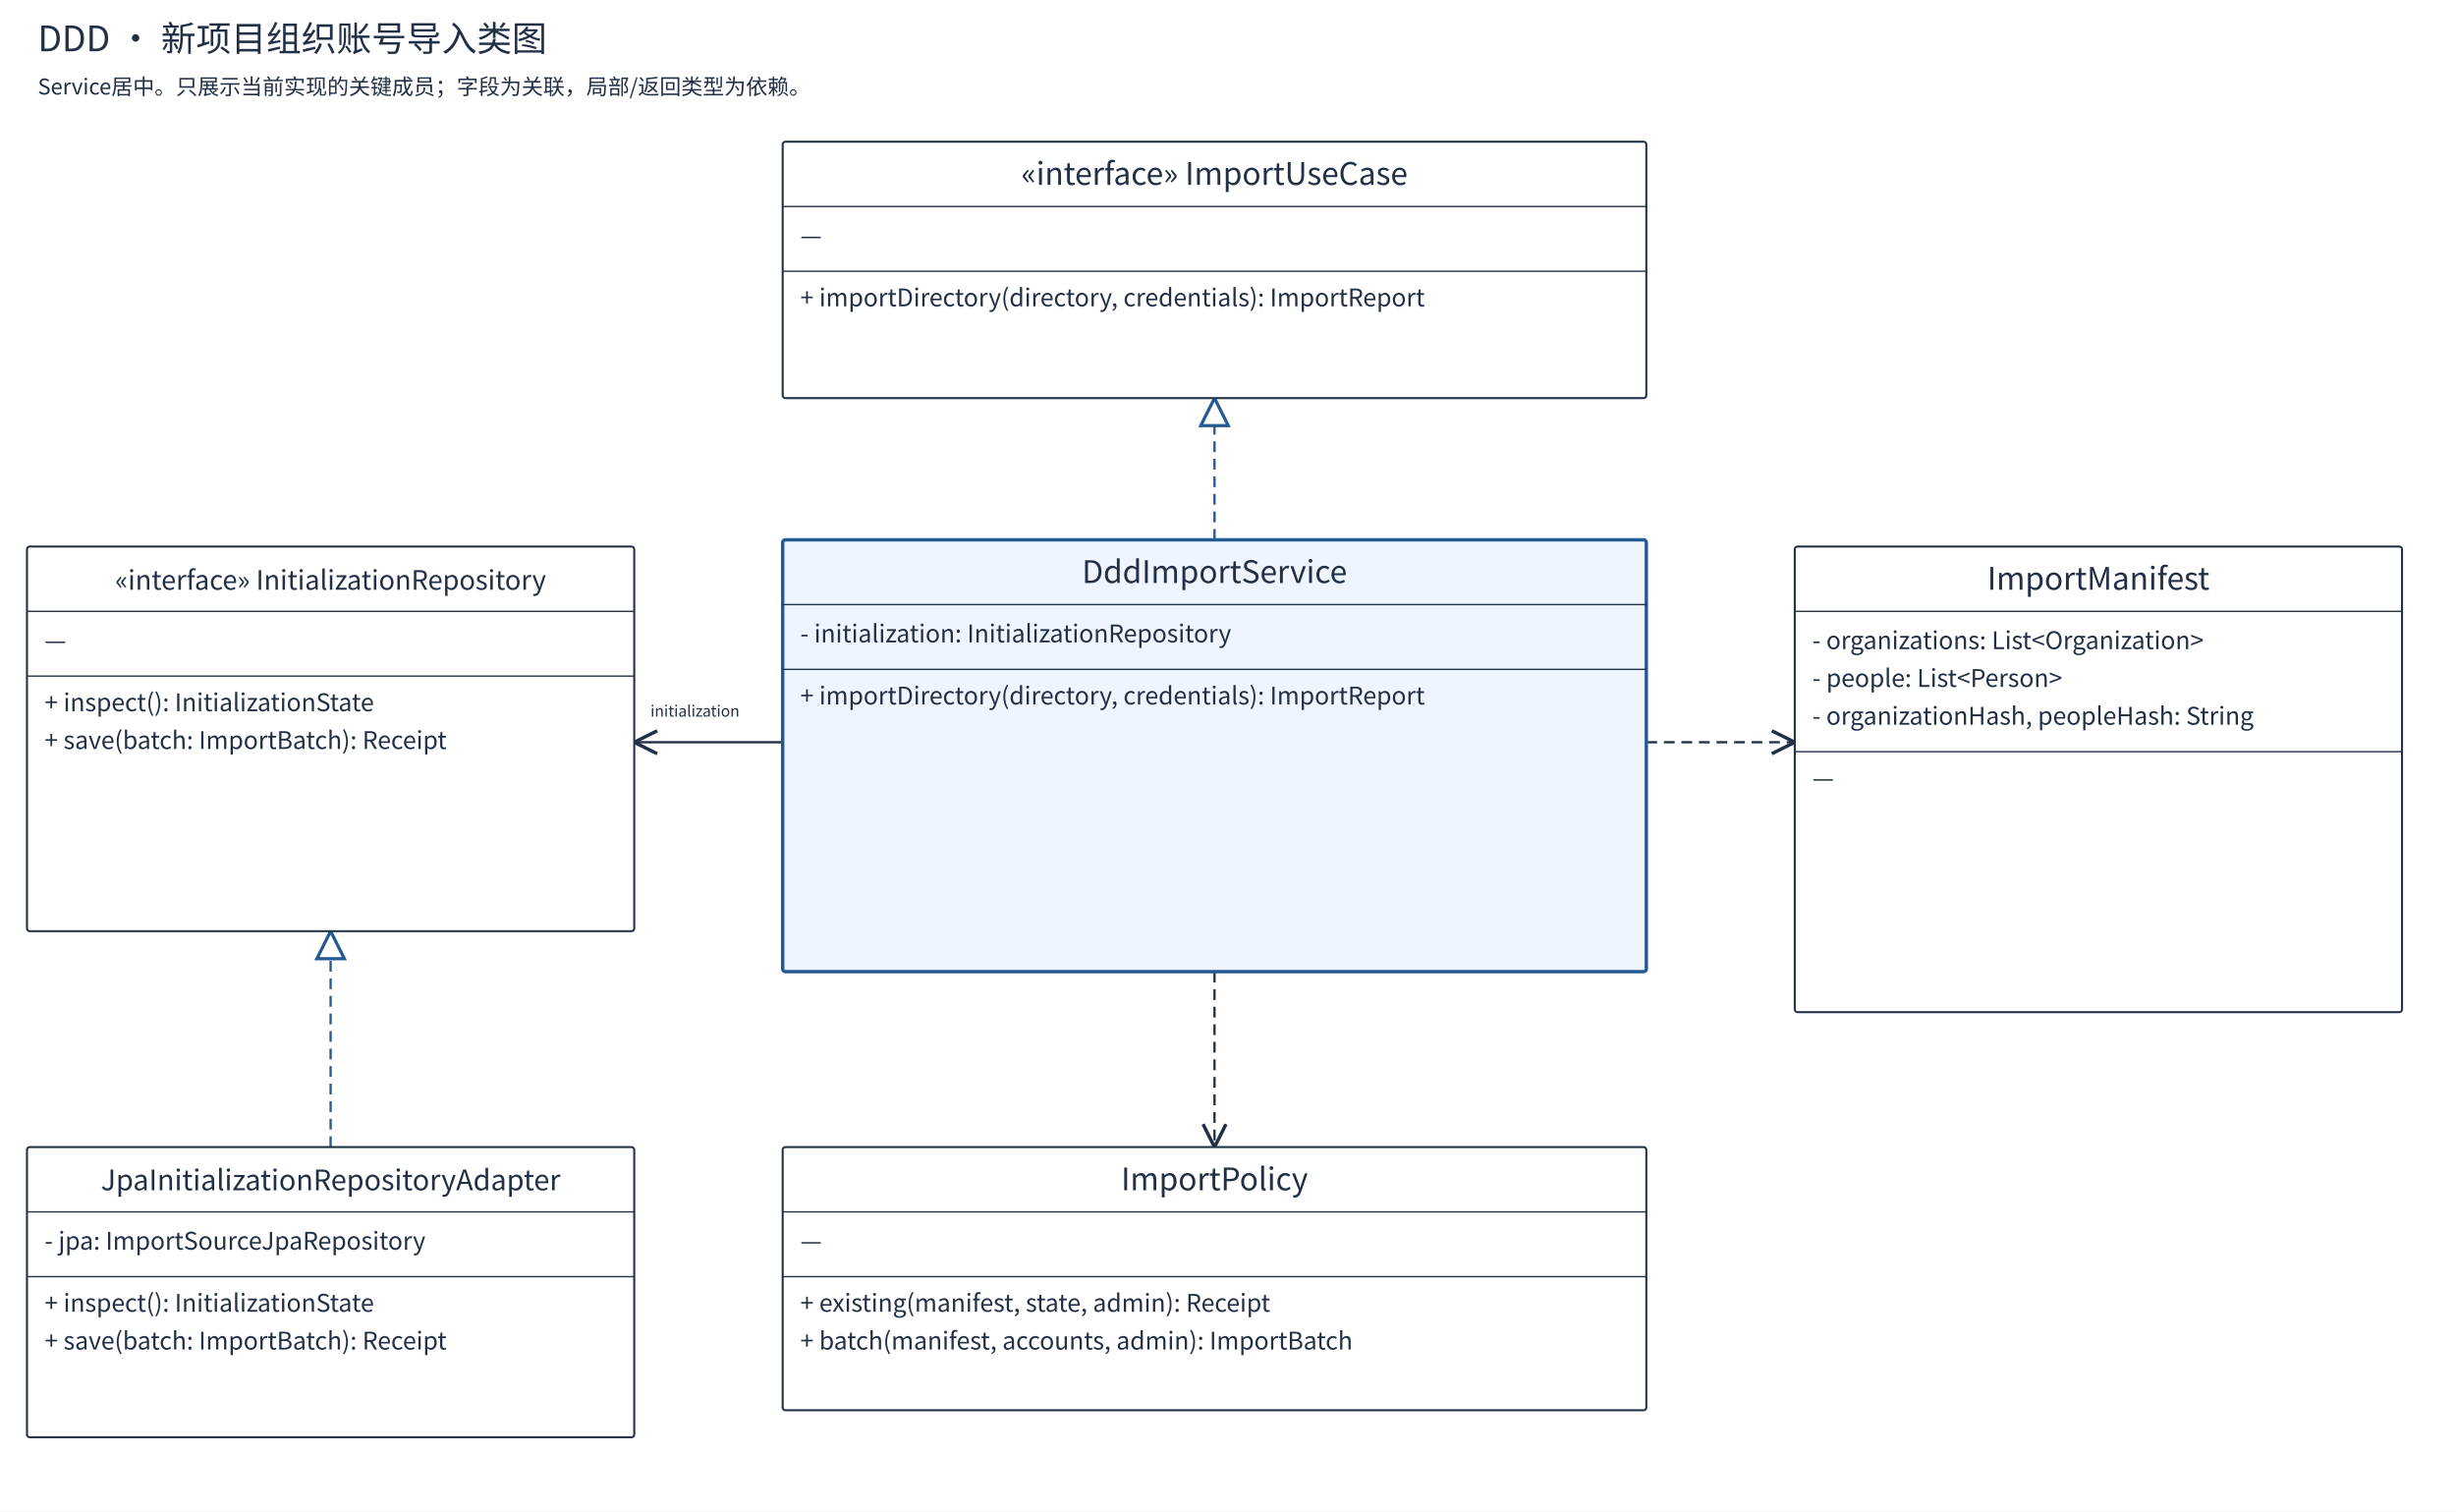
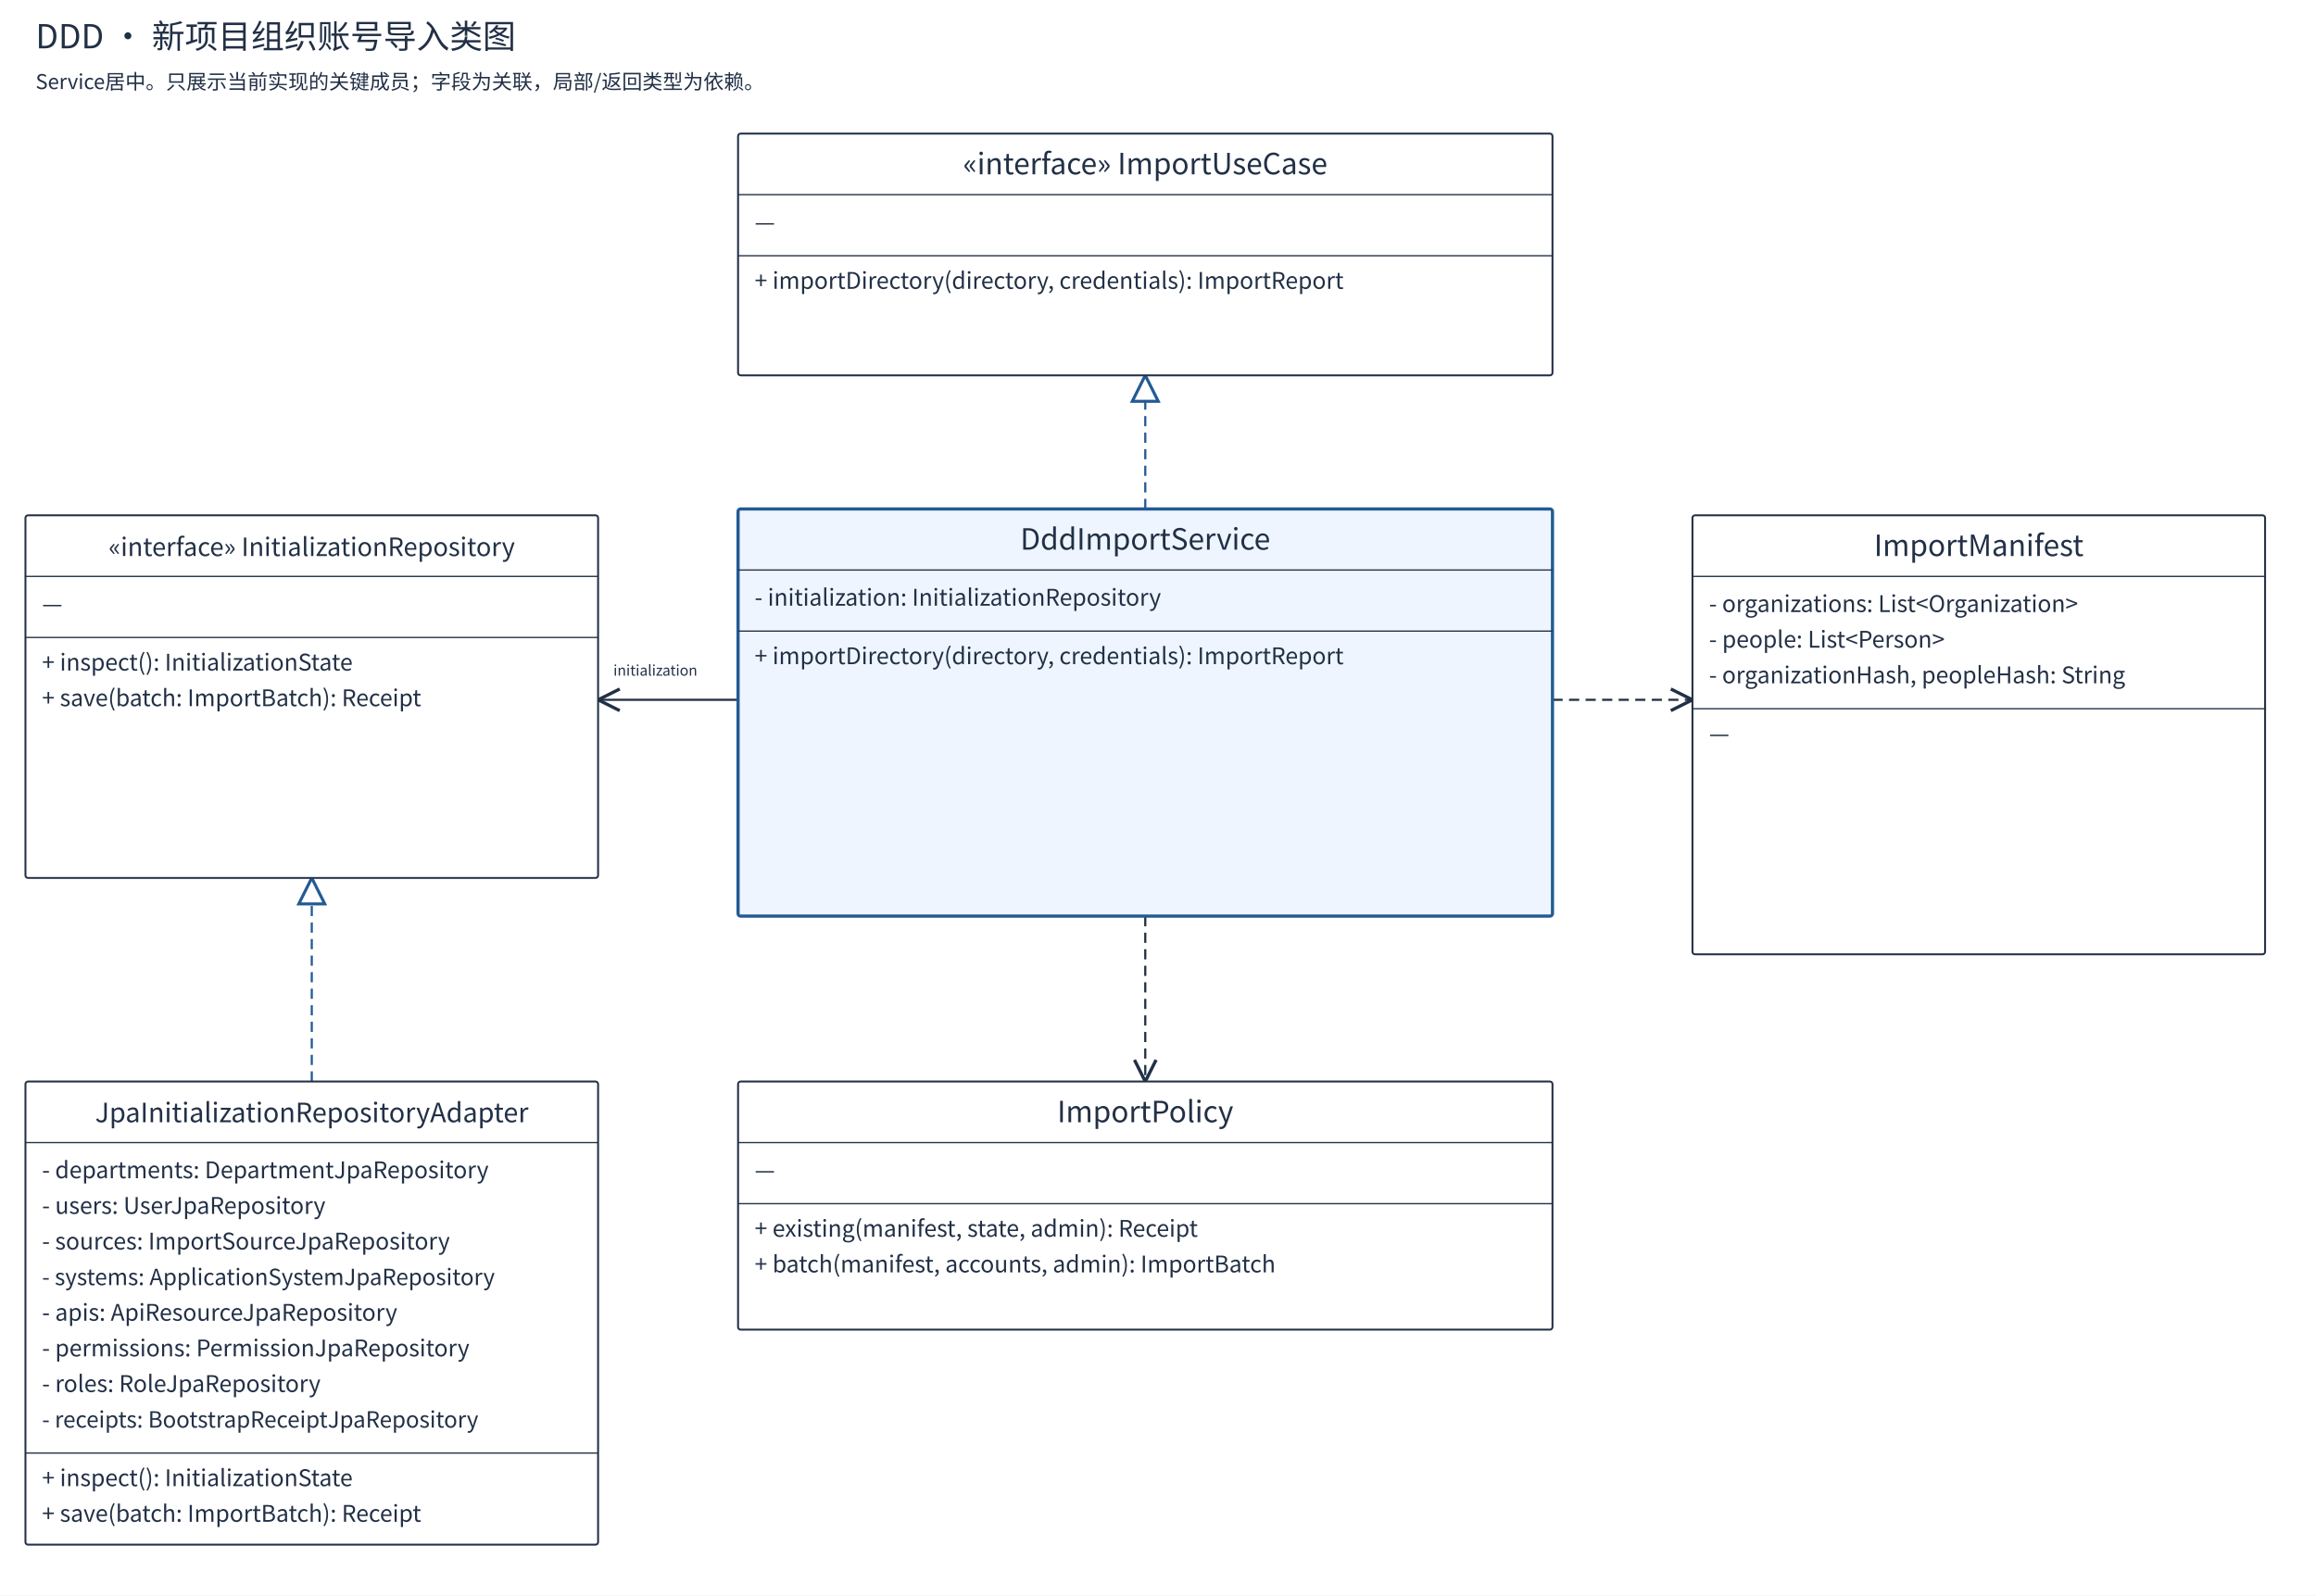
- <svg xmlns="http://www.w3.org/2000/svg" width="1820" height="1120" viewBox="0 0 1820 1120">
+ <svg xmlns="http://www.w3.org/2000/svg" width="1820" height="1254" viewBox="0 0 1820 1254">
  <defs>
    <marker id="open" markerWidth="12" markerHeight="12" refX="11" refY="6" orient="auto">
      <path d="M1,1 L11,6 L1,11" fill="none" stroke="#223046" stroke-width="1.5" />
    </marker>
    <marker id="triangle" markerWidth="14" markerHeight="14" refX="13" refY="7" orient="auto">
      <path d="M1,1 L13,7 L1,13 Z" fill="white" stroke="#245a93" stroke-width="1.4" />
    </marker>
    <marker id="filled" markerWidth="12" markerHeight="12" refX="11" refY="6" orient="auto">
      <path d="M1,1 L11,6 L1,11 Z" fill="#223046" />
    </marker>
  </defs>
  <rect width="100%" height="100%" fill="white" />
  <g font-family="Microsoft YaHei,Noto Sans CJK SC,Arial,sans-serif">
    <text x="28" y="38" font-size="26" text-anchor="start" fill="#223046">DDD · 新项目组织账号导入类图</text>
    <text x="28" y="70" font-size="16" text-anchor="start" fill="#223046">Service居中。只展示当前实现的关键成员；字段为关联，局部/返回类型为依赖。</text>
    <polyline points="900,400 900,295" fill="none" stroke="#245a93" stroke-width="1.7" stroke-dasharray="8 5" marker-end="url(#triangle)" />
    <polyline points="580,550 470,550" fill="none" stroke="#223046" stroke-width="1.7" marker-end="url(#open)" />
    <text x="482" y="531" font-size="11.38" text-anchor="start" fill="#223046">initialization</text>
    <polyline points="1220,550 1330,550" fill="none" stroke="#223046" stroke-width="1.7" stroke-dasharray="8 5" marker-end="url(#open)" />
    <polyline points="900,720 900,850" fill="none" stroke="#223046" stroke-width="1.7" stroke-dasharray="8 5" marker-end="url(#open)" />
    <polyline points="245,850 245,690" fill="none" stroke="#245a93" stroke-width="1.7" stroke-dasharray="8 5" marker-end="url(#triangle)" />
    <rect x="580" y="400" width="640" height="320" rx="2" fill="#eef5ff" stroke="#245a93" stroke-width="2.5" />
    <path d="M580,448H1220 M580,496H1220" stroke="#223046" />
    <text x="900" y="432" font-size="23" text-anchor="middle" fill="#223046">DddImportService</text>
    <text x="593" y="476" font-size="18" text-anchor="start" fill="#223046">- initialization: InitializationRepository</text>
    <text x="593" y="522" font-size="18" text-anchor="start" fill="#223046">+ importDirectory(directory, credentials): ImportReport</text>
    <rect x="580" y="105" width="640" height="190" rx="2" fill="white" stroke="#223046" stroke-width="1.5" />
    <path d="M580,153H1220 M580,201H1220" stroke="#223046" />
    <text x="900" y="137" font-size="23" text-anchor="middle" fill="#223046">«interface» ImportUseCase</text>
    <text x="593" y="181" font-size="18" text-anchor="start" fill="#223046">—</text>
    <text x="593" y="227" font-size="18" text-anchor="start" fill="#223046">+ importDirectory(directory, credentials): ImportReport</text>
    <rect x="20" y="405" width="450" height="285" rx="2" fill="white" stroke="#223046" stroke-width="1.5" />
    <path d="M20,453H470 M20,501H470" stroke="#223046" />
    <text x="245" y="437" font-size="19.774" text-anchor="middle" fill="#223046">«interface» InitializationRepository</text>
    <text x="33" y="481" font-size="18" text-anchor="start" fill="#223046">—</text>
    <text x="33" y="527" font-size="18" text-anchor="start" fill="#223046">+ inspect(): InitializationState</text>
    <text x="33" y="555" font-size="18" text-anchor="start" fill="#223046">+ save(batch: ImportBatch): Receipt</text>
    <rect x="1330" y="405" width="450" height="345" rx="2" fill="white" stroke="#223046" stroke-width="1.5" />
    <path d="M1330,453H1780 M1330,557H1780" stroke="#223046" />
    <text x="1555" y="437" font-size="23" text-anchor="middle" fill="#223046">ImportManifest</text>
    <text x="1343" y="481" font-size="18" text-anchor="start" fill="#223046">- organizations: List&lt;Organization&gt;</text>
    <text x="1343" y="509" font-size="18" text-anchor="start" fill="#223046">- people: List&lt;Person&gt;</text>
    <text x="1343" y="537" font-size="18" text-anchor="start" fill="#223046">- organizationHash, peopleHash: String</text>
    <text x="1343" y="583" font-size="18" text-anchor="start" fill="#223046">—</text>
    <rect x="580" y="850" width="640" height="195" rx="2" fill="white" stroke="#223046" stroke-width="1.5" />
    <path d="M580,898H1220 M580,946H1220" stroke="#223046" />
    <text x="900" y="882" font-size="23" text-anchor="middle" fill="#223046">ImportPolicy</text>
    <text x="593" y="926" font-size="18" text-anchor="start" fill="#223046">—</text>
    <text x="593" y="972" font-size="18" text-anchor="start" fill="#223046">+ existing(manifest, state, admin): Receipt</text>
    <text x="593" y="1000" font-size="18" text-anchor="start" fill="#223046">+ batch(manifest, accounts, admin): ImportBatch</text>
-     <rect x="20" y="850" width="450" height="215" rx="2" fill="white" stroke="#223046" stroke-width="1.5" />
-     <path d="M20,898H470 M20,946H470" stroke="#223046" />
+     <rect x="20" y="850" width="450" height="364" rx="2" fill="white" stroke="#223046" stroke-width="1.5" />
+     <path d="M20,898H470 M20,1142H470" stroke="#223046" />
    <text x="245" y="882" font-size="20.937" text-anchor="middle" fill="#223046">JpaInitializationRepositoryAdapter</text>
-     <text x="33" y="926" font-size="18" text-anchor="start" fill="#223046">- jpa: ImportSourceJpaRepository</text>
-     <text x="33" y="972" font-size="18" text-anchor="start" fill="#223046">+ inspect(): InitializationState</text>
-     <text x="33" y="1000" font-size="18" text-anchor="start" fill="#223046">+ save(batch: ImportBatch): Receipt</text>
+     <text x="33" y="926" font-size="18" text-anchor="start" fill="#223046">- departments: DepartmentJpaRepository</text>
+     <text x="33" y="954" font-size="18" text-anchor="start" fill="#223046">- users: UserJpaRepository</text>
+     <text x="33" y="982" font-size="18" text-anchor="start" fill="#223046">- sources: ImportSourceJpaRepository</text>
+     <text x="33" y="1010" font-size="17.528" text-anchor="start" fill="#223046">- systems: ApplicationSystemJpaRepository</text>
+     <text x="33" y="1038" font-size="18" text-anchor="start" fill="#223046">- apis: ApiResourceJpaRepository</text>
+     <text x="33" y="1066" font-size="18" text-anchor="start" fill="#223046">- permissions: PermissionJpaRepository</text>
+     <text x="33" y="1094" font-size="18" text-anchor="start" fill="#223046">- roles: RoleJpaRepository</text>
+     <text x="33" y="1122" font-size="17.528" text-anchor="start" fill="#223046">- receipts: BootstrapReceiptJpaRepository</text>
+     <text x="33" y="1168" font-size="18" text-anchor="start" fill="#223046">+ inspect(): InitializationState</text>
+     <text x="33" y="1196" font-size="18" text-anchor="start" fill="#223046">+ save(batch: ImportBatch): Receipt</text>
  </g>
</svg>
